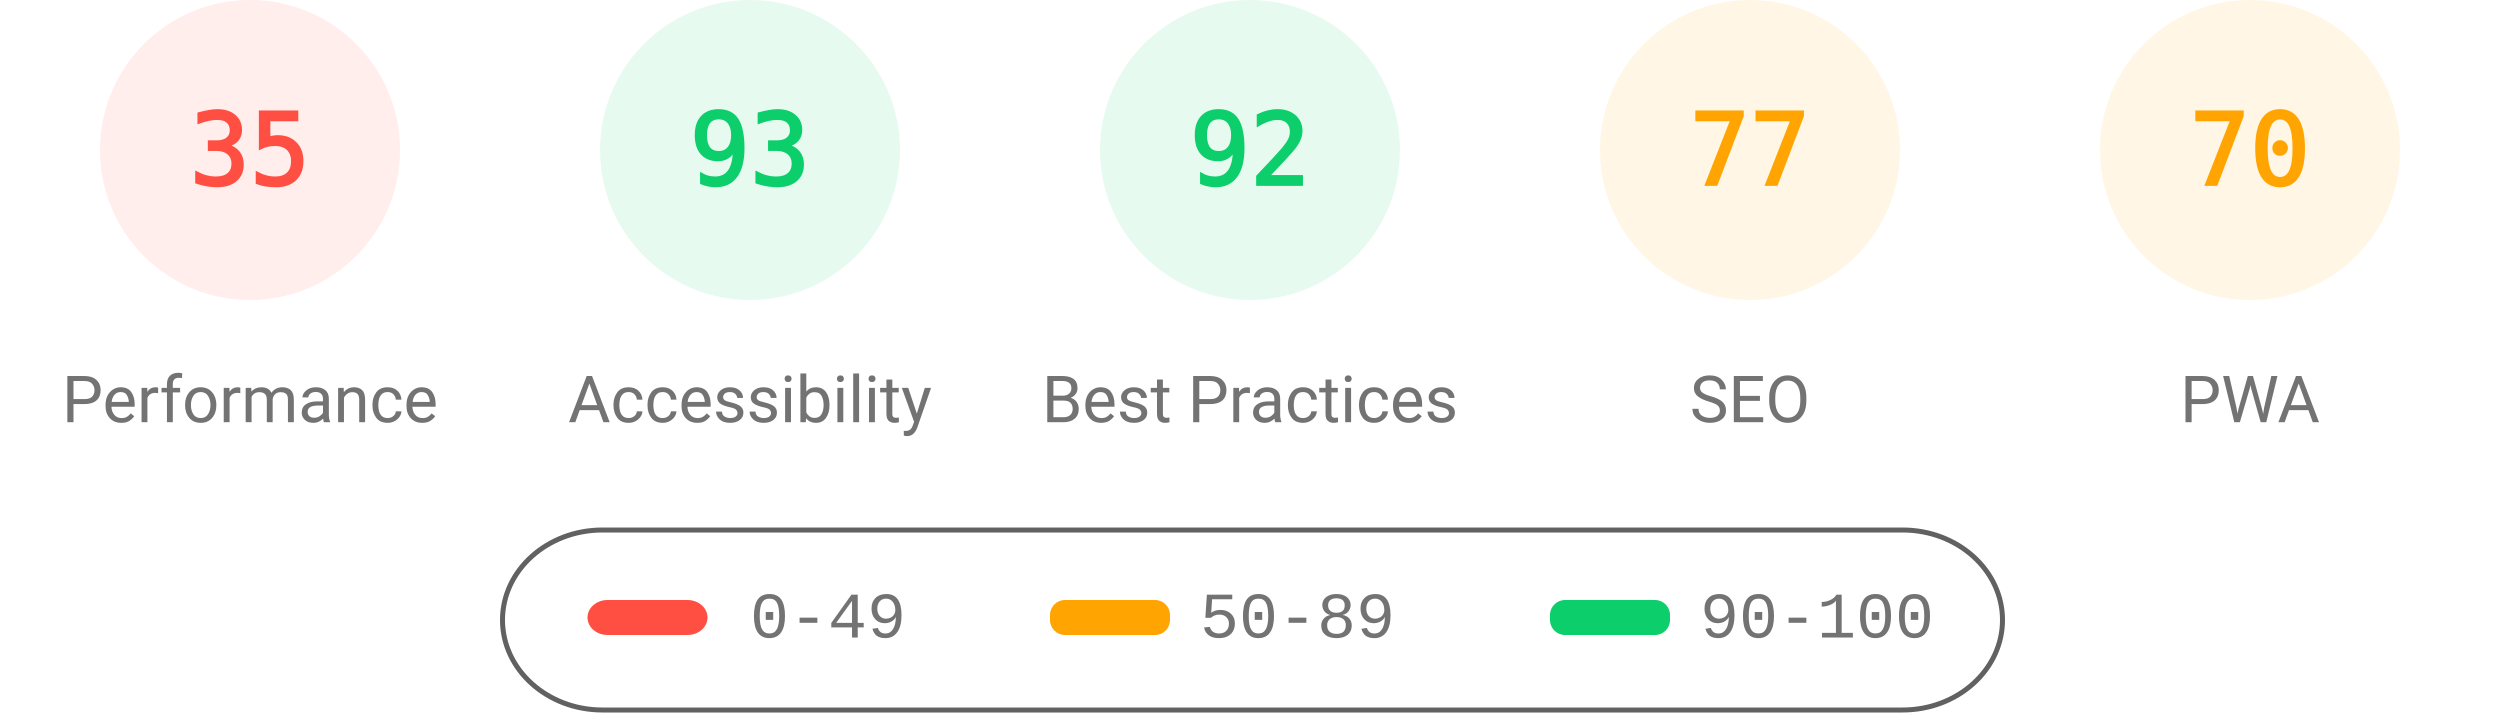
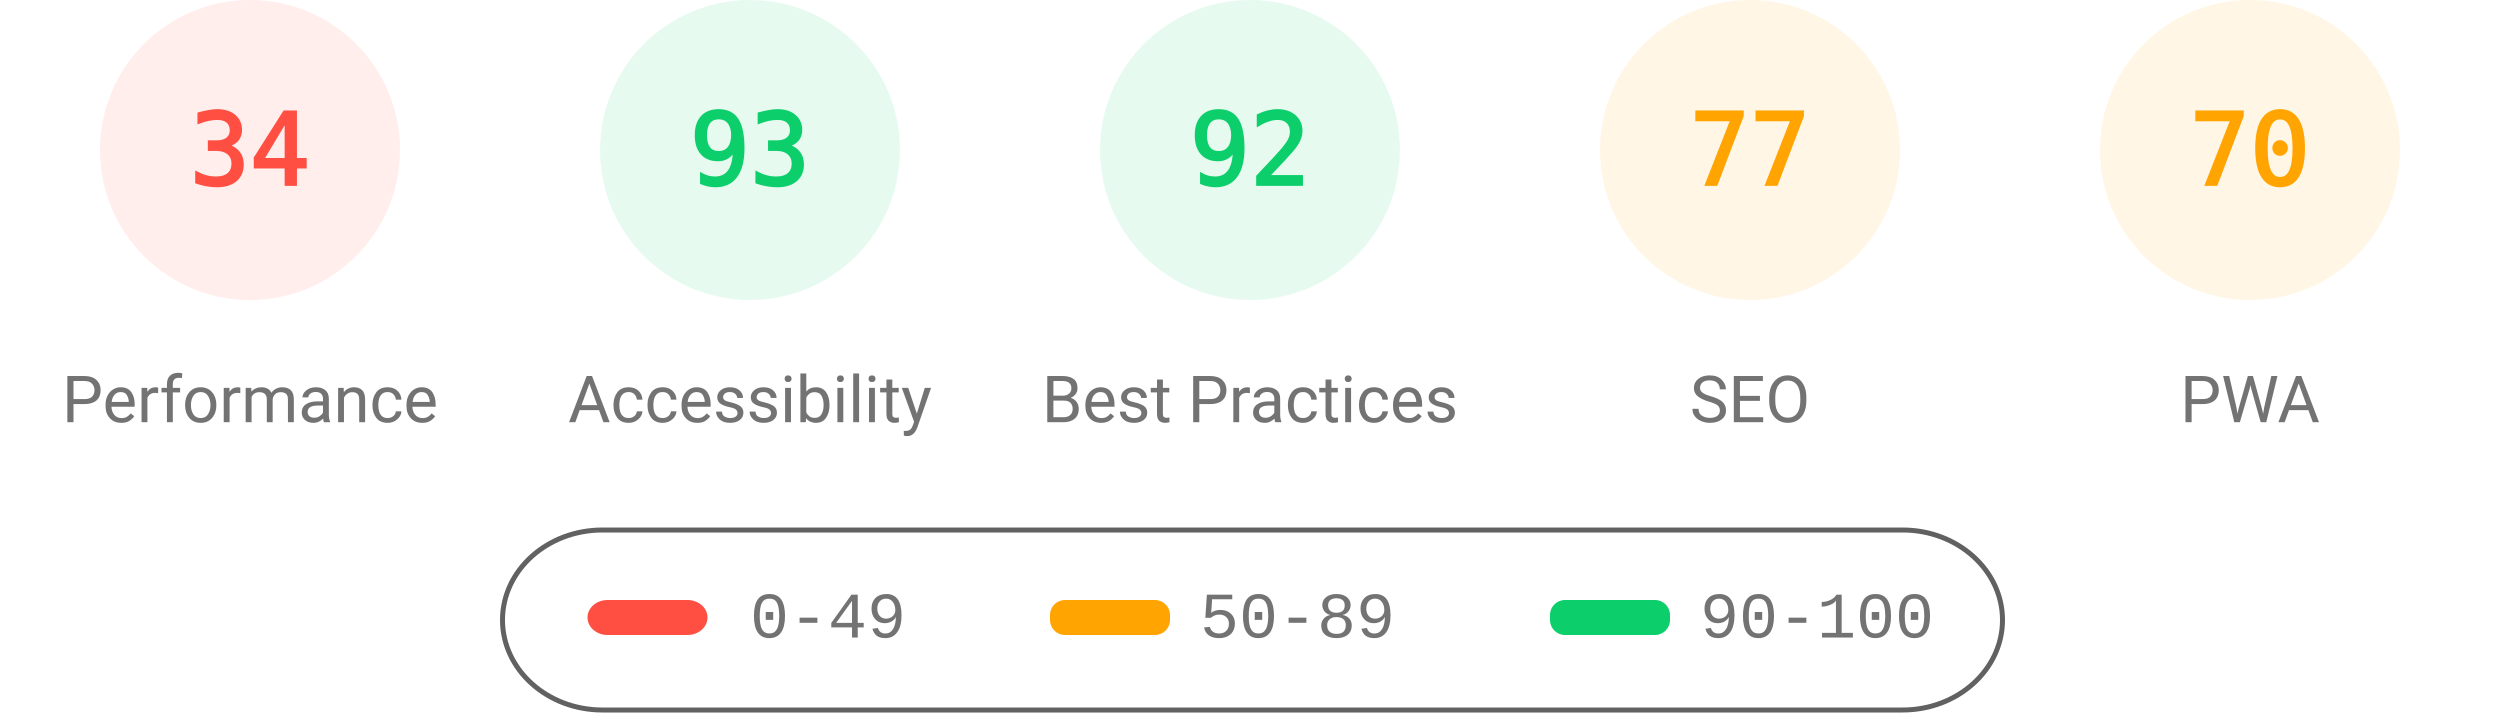
<svg xmlns="http://www.w3.org/2000/svg" fill="none" width="1000" height="285">
  <style>.gauge-base{opacity:.1}.gauge-arc{fill:none;animation-delay:250ms;stroke-linecap:round;transform:rotate(-90deg);transform-origin:100px 60px;animation:load-gauge 1s ease forwards}.guage-text{font-size:40px;font-family:monospace;text-align:center}.guage-red{color:#ff4e42;fill:#ff4e42;stroke:#ff4e42}.guage-orange{color:#ffa400;fill:#ffa400;stroke:#ffa400}.guage-green{color:#0cce6b;fill:#0cce6b;stroke:#0cce6b}.guage-undefined{color:#5c5c5c;fill:#5c5c5c;stroke:#5c5c5c}.guage-title{color:#737373;fill:#737373;stroke:none;font-size:26px;line-height:26px;font-family:Roboto,Halvetica,Arial,sans-serif}@keyframes load-gauge{from{stroke-dasharray:0 352.858}}</style>
  <svg class="guage-div guage-perf guage-red" viewBox="0 0 200 200" width="200" height="200">
    <circle class="gauge-base" r="56" cx="100" cy="60" stroke-width="8" />
-     <circle class="gauge-arc guage-arc-1" r="56" cx="100" cy="60" stroke-width="8" style="stroke-dasharray:123.15,351.858" />
-     <text class="guage-text" x="100" y="60" alignment-baseline="central" dominant-baseline="central" text-anchor="middle">35</text>
+     <circle class="gauge-arc guage-arc-1" r="56" cx="100" cy="60" stroke-width="8" style="stroke-dasharray:119.632,351.858" />
+     <text class="guage-text" x="100" y="60" alignment-baseline="central" dominant-baseline="central" text-anchor="middle">34</text>
    <text class="guage-title" x="100" y="160" alignment-baseline="central" dominant-baseline="central" text-anchor="middle">Performance</text>
  </svg>
  <svg class="guage-div guage-acc guage-green" viewBox="0 0 200 200" width="200" height="200" x="200">
    <circle class="gauge-base" r="56" cx="100" cy="60" stroke-width="8" />
    <circle class="gauge-arc guage-arc-2" r="56" cx="100" cy="60" stroke-width="8" style="stroke-dasharray:327.228,351.858" />
    <text class="guage-text" x="100" y="60" alignment-baseline="central" dominant-baseline="central" text-anchor="middle">93</text>
    <text class="guage-title" x="100" y="160" alignment-baseline="central" dominant-baseline="central" text-anchor="middle">Accessibility</text>
  </svg>
  <svg class="guage-div guage-best guage-green" viewBox="0 0 200 200" width="200" height="200" x="400">
    <circle class="gauge-base" r="56" cx="100" cy="60" stroke-width="8" />
    <circle class="gauge-arc guage-arc-3" r="56" cx="100" cy="60" stroke-width="8" style="stroke-dasharray:323.709,351.858" />
    <text class="guage-text" x="100" y="60" alignment-baseline="central" dominant-baseline="central" text-anchor="middle">92</text>
    <text class="guage-title" x="100" y="160" alignment-baseline="central" dominant-baseline="central" text-anchor="middle">Best Practices</text>
  </svg>
  <svg class="guage-div guage-seo guage-orange" viewBox="0 0 200 200" width="200" height="200" x="600">
    <circle class="gauge-base" r="56" cx="100" cy="60" stroke-width="8" />
    <circle class="gauge-arc guage-arc-4" r="56" cx="100" cy="60" stroke-width="8" style="stroke-dasharray:270.931,351.858" />
    <text class="guage-text" x="100" y="60" alignment-baseline="central" dominant-baseline="central" text-anchor="middle">77</text>
    <text class="guage-title" x="100" y="160" alignment-baseline="central" dominant-baseline="central" text-anchor="middle">SEO</text>
  </svg>
  <svg class="guage-div guage-pwa guage-orange" viewBox="0 0 200 200" width="200" height="200" x="800">
    <circle class="gauge-base" r="56" cx="100" cy="60" stroke-width="8" />
    <circle class="gauge-arc guage-arc-4" r="56" cx="100" cy="60" stroke-width="8" style="stroke-dasharray:246.301,351.858" />
    <text class="guage-text" x="100" y="60" alignment-baseline="central" dominant-baseline="central" text-anchor="middle">70</text>
    <text class="guage-title" x="100" y="160" alignment-baseline="central" dominant-baseline="central" text-anchor="middle">PWA</text>
  </svg>
  <svg width="604" height="76" x="200" y="210">
    <path fill="none" id="canvas_background" d="M-1-1h604v80H-1z" />
    <rect fill-opacity="0" stroke="#616161" stroke-width="2" rx="40" id="svg_2" height="72" width="600" y="2" x="1" fill="#000" />
    <rect stroke="#000" rx="8" id="svg_3" height="14" width="48" y="30" x="35" stroke-opacity="null" stroke-width="0" fill="#ff4e42" />
    <rect stroke="#000" rx="6" id="svg_4" height="14" width="48" y="30" x="220" stroke-opacity="null" stroke-width="0" fill="#ffa400" />
    <rect stroke="#000" rx="6" id="svg_5" height="14" width="48" y="30" x="420" stroke-opacity="null" stroke-width="0" fill="#0cce6b" />
    <text xml:space="preserve" text-anchor="start" font-family="'Courier New', Courier, monospace" font-size="26" id="svg_6" y="45" x="100" stroke-opacity="null" stroke-width="0" stroke="#000" fill="#737373">0-49</text>
    <text xml:space="preserve" text-anchor="start" font-family="'Courier New', Courier, monospace" font-size="26" id="svg_7" y="45" x="280" stroke-opacity="null" stroke-width="0" stroke="#000" fill="#737373">50-89</text>
    <text xml:space="preserve" text-anchor="start" font-family="'Courier New', Courier, monospace" font-size="26" id="svg_8" y="45" x="480" stroke-opacity="null" stroke-width="0" stroke="#000" fill="#737373">90-100</text>
  </svg>
</svg>
